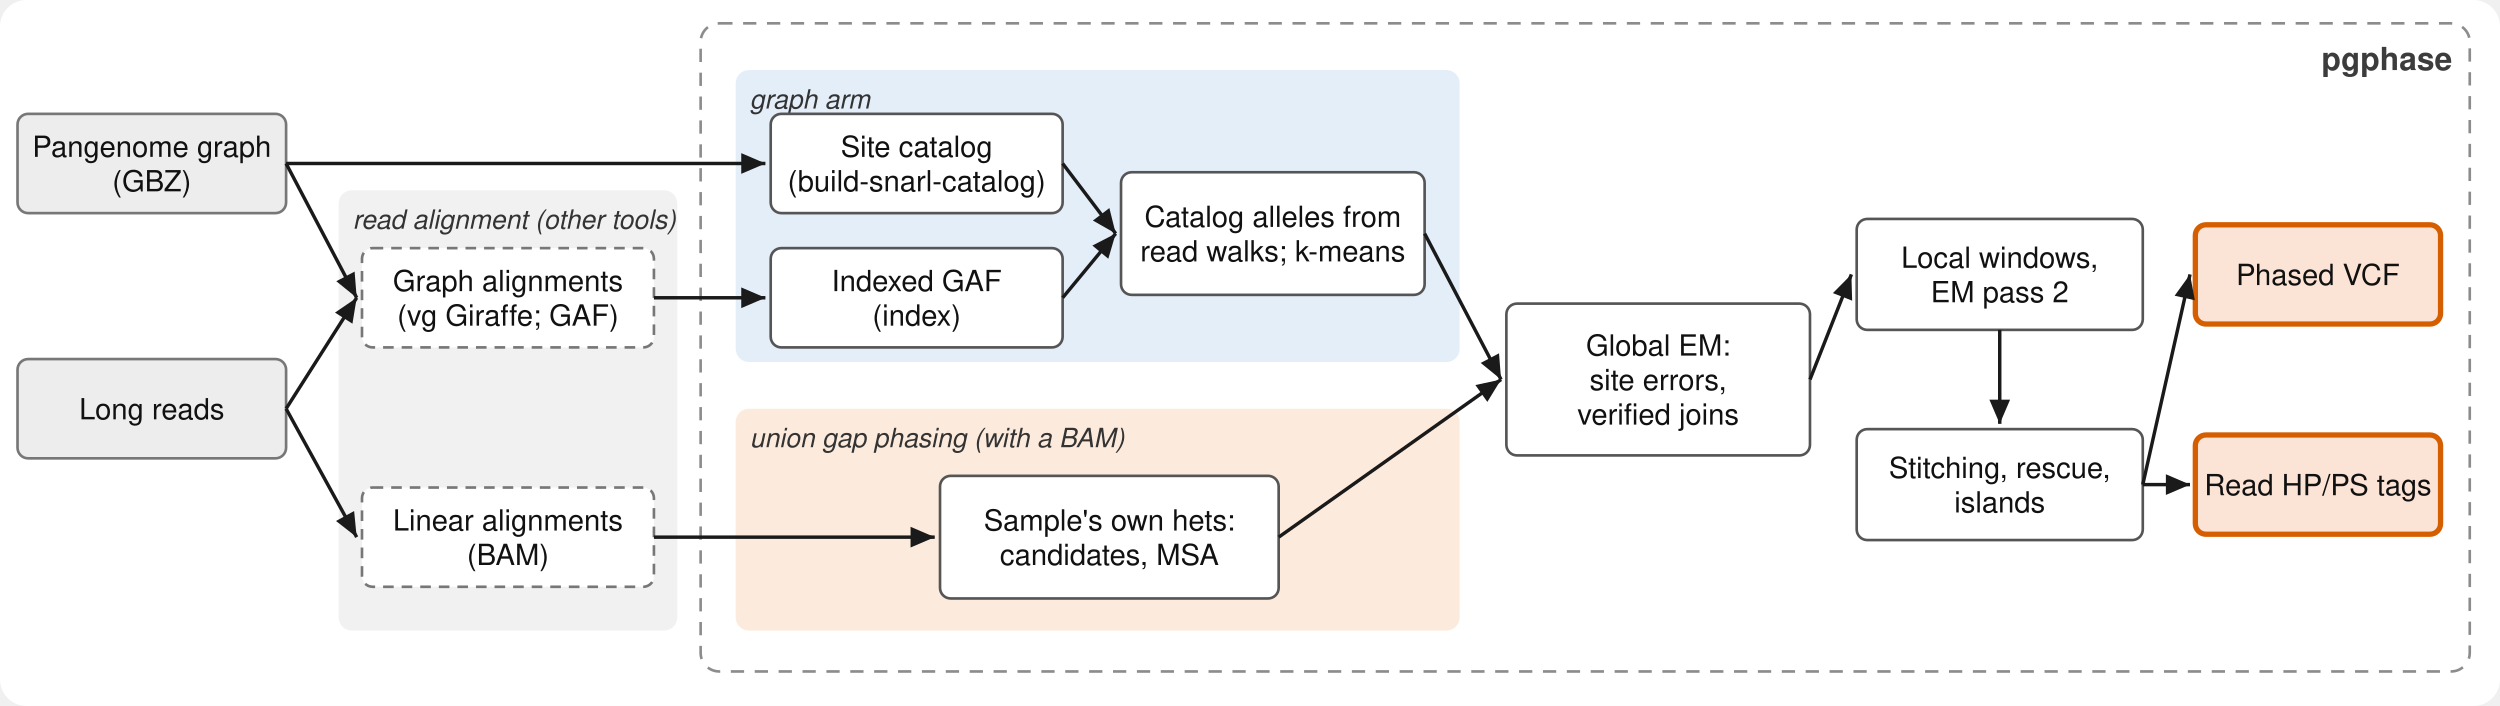
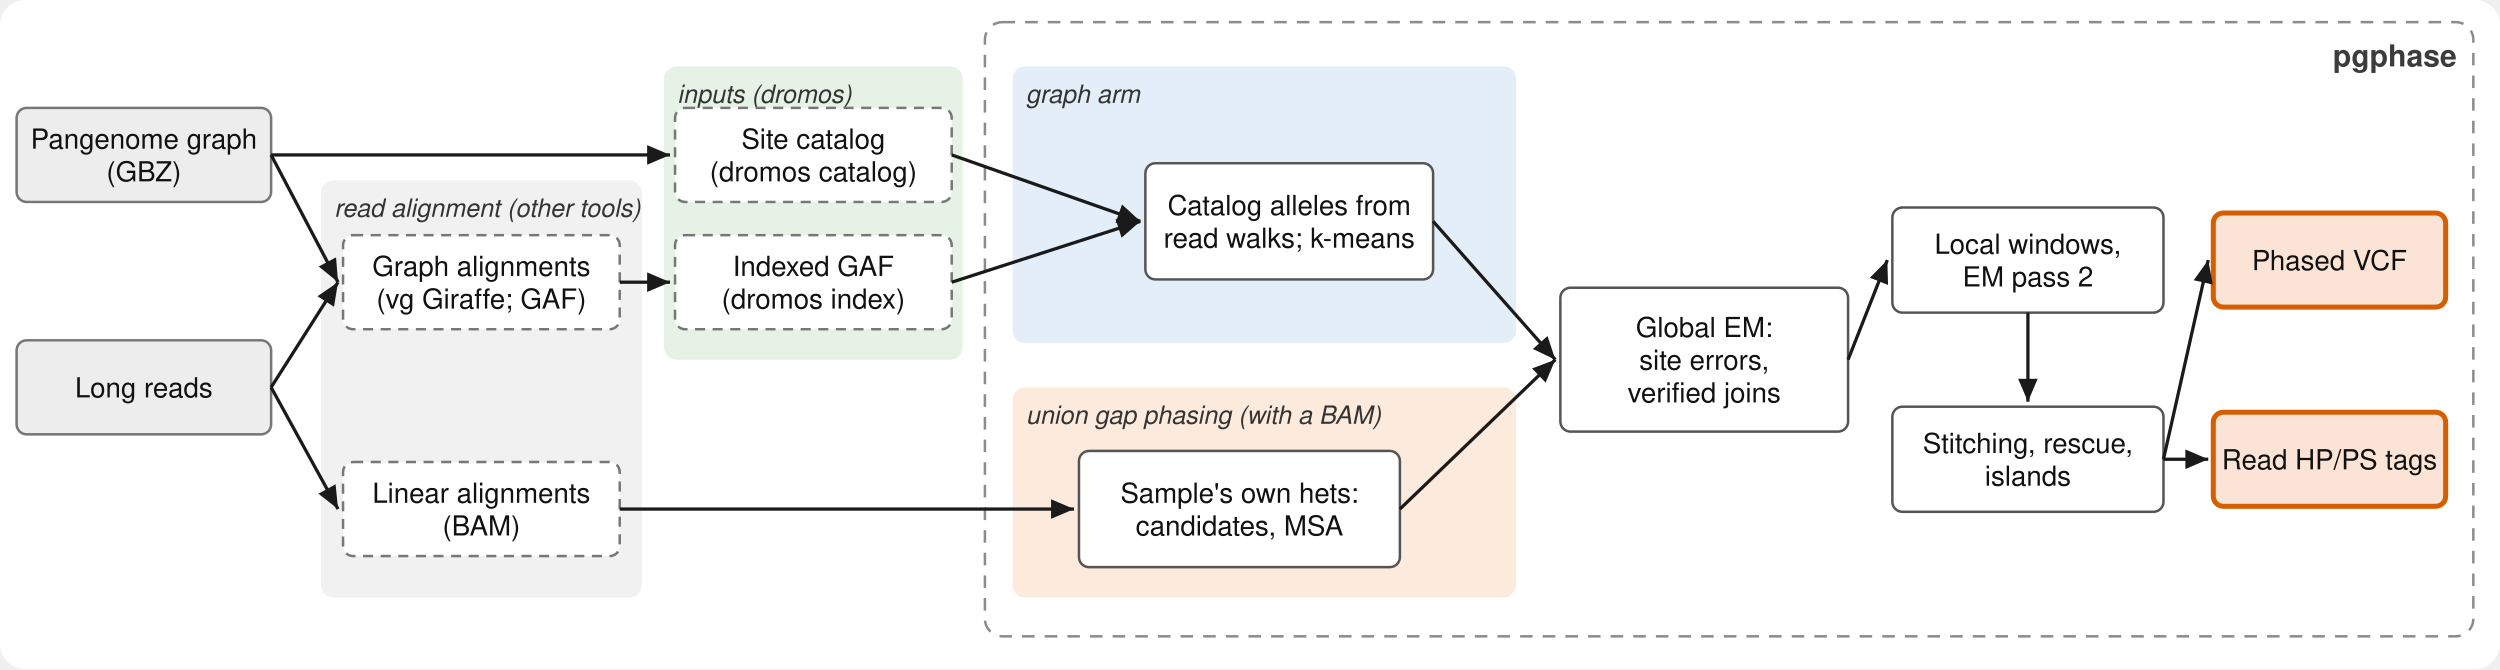
- <svg xmlns="http://www.w3.org/2000/svg" style="color:#1a1a1a;font-family:Helvetica,Arial,sans-serif" viewBox="0 0 942 266" class="chart" role="img" aria-label="pgphase pipeline">
+ <svg xmlns="http://www.w3.org/2000/svg" style="color:#1a1a1a;font-family:Helvetica,Arial,sans-serif" viewBox="0 0 994 266" class="chart" role="img" aria-label="pgphase pipeline">
  <rect x="0" y="0" width="100%" height="100%" rx="10" fill="#ffffff" />
  <defs>
    <marker id="ah" markerWidth="8" markerHeight="8" refX="7" refY="3" orient="auto">
      <path d="M0,0 L7,3 L0,6 z" fill="currentColor" />
    </marker>
  </defs>
-   <rect x="264.0" y="8.8" width="666.6" height="244.2" rx="7" fill="none" stroke="currentColor" stroke-opacity=".5" stroke-dasharray="5 4" />
-   <text x="924.0" y="26.4" text-anchor="end" font-size="12" font-weight="700" fill="currentColor" fill-opacity=".85">pgphase</text>
+   <rect x="391.6" y="8.8" width="591.8" height="244.2" rx="7" fill="none" stroke="currentColor" stroke-opacity=".5" stroke-dasharray="5 4" />
+   <text x="976.8" y="26.4" text-anchor="end" font-size="12" font-weight="700" fill="currentColor" fill-opacity=".85">pgphase</text>
  <rect x="127.6" y="71.7" width="127.6" height="165.9" rx="5" fill="#F1F1F1" />
  <text x="132.9" y="86.2" font-size="10" font-style="italic" fill="#333">read alignment (other tools)</text>
-   <rect x="277.2" y="26.4" width="272.8" height="110.0" rx="5" fill="#E3EEF9" />
-   <text x="282.5" y="40.9" font-size="10" font-style="italic" fill="#333">graph arm</text>
-   <rect x="277.2" y="154.0" width="272.8" height="83.6" rx="5" fill="#FCEBDD" />
-   <text x="282.5" y="168.5" font-size="10" font-style="italic" fill="#333">union gap phasing (with a BAM)</text>
+   <rect x="264.0" y="26.4" width="118.8" height="116.6" rx="5" fill="#E6F2E6" />
+   <text x="269.3" y="40.9" font-size="10" font-style="italic" fill="#333">inputs (dromos)</text>
+   <rect x="402.6" y="26.4" width="200.2" height="110.0" rx="5" fill="#E3EEF9" />
+   <text x="407.9" y="40.9" font-size="10" font-style="italic" fill="#333">graph arm</text>
+   <rect x="402.6" y="154.0" width="200.2" height="83.6" rx="5" fill="#FCEBDD" />
+   <text x="407.9" y="168.5" font-size="10" font-style="italic" fill="#333">union gap phasing (with a BAM)</text>
  <rect x="6.6" y="42.9" width="101.2" height="37.4" rx="4" fill="#EDEDED" stroke="#777" stroke-width="1" />
  <text x="57.2" y="59.1" text-anchor="middle" font-size="11" fill="#111">Pangenome graph</text>
  <text x="57.2" y="72.1" text-anchor="middle" font-size="11" fill="#111">(GBZ)</text>
  <rect x="6.6" y="135.3" width="101.2" height="37.4" rx="4" fill="#EDEDED" stroke="#777" stroke-width="1" />
  <text x="57.2" y="158.0" text-anchor="middle" font-size="11" fill="#111">Long reads</text>
  <rect x="136.4" y="93.5" width="110.0" height="37.4" rx="4" fill="#FFFFFF" stroke="#777" stroke-width="1" stroke-dasharray="4 3" />
  <text x="191.4" y="109.7" text-anchor="middle" font-size="11" fill="#111">Graph alignments</text>
  <text x="191.4" y="122.7" text-anchor="middle" font-size="11" fill="#111">(vg Giraffe; GAF)</text>
  <rect x="136.4" y="183.7" width="110.0" height="37.4" rx="4" fill="#FFFFFF" stroke="#777" stroke-width="1" stroke-dasharray="4 3" />
  <text x="191.4" y="199.9" text-anchor="middle" font-size="11" fill="#111">Linear alignments</text>
  <text x="191.4" y="212.9" text-anchor="middle" font-size="11" fill="#111">(BAM)</text>
-   <rect x="290.4" y="42.9" width="110.0" height="37.4" rx="4" fill="#FFFFFF" stroke="#555" stroke-width="1" />
-   <text x="345.4" y="59.1" text-anchor="middle" font-size="11" fill="#111">Site catalog</text>
-   <text x="345.4" y="72.1" text-anchor="middle" font-size="11" fill="#111">(build-snarl-catalog)</text>
-   <rect x="290.4" y="93.5" width="110.0" height="37.4" rx="4" fill="#FFFFFF" stroke="#555" stroke-width="1" />
-   <text x="345.4" y="109.7" text-anchor="middle" font-size="11" fill="#111">Indexed GAF</text>
-   <text x="345.4" y="122.7" text-anchor="middle" font-size="11" fill="#111">(index)</text>
-   <rect x="422.4" y="64.9" width="114.4" height="46.2" rx="4" fill="#FFFFFF" stroke="#555" stroke-width="1" />
-   <text x="479.6" y="85.5" text-anchor="middle" font-size="11" fill="#111">Catalog alleles from</text>
-   <text x="479.6" y="98.5" text-anchor="middle" font-size="11" fill="#111">read walks; k-means</text>
-   <rect x="354.2" y="179.3" width="127.6" height="46.2" rx="4" fill="#FFFFFF" stroke="#555" stroke-width="1" />
-   <text x="418.0" y="199.9" text-anchor="middle" font-size="11" fill="#111">Sample's own hets:</text>
-   <text x="418.0" y="212.9" text-anchor="middle" font-size="11" fill="#111">candidates, MSA</text>
-   <rect x="567.6" y="114.4" width="114.4" height="57.2" rx="4" fill="#FFFFFF" stroke="#555" stroke-width="1" />
-   <text x="624.8" y="134.0" text-anchor="middle" font-size="11" fill="#111">Global EM:</text>
-   <text x="624.8" y="147.0" text-anchor="middle" font-size="11" fill="#111">site errors,</text>
-   <text x="624.8" y="160.0" text-anchor="middle" font-size="11" fill="#111">verified joins</text>
-   <rect x="699.6" y="82.5" width="107.8" height="41.8" rx="4" fill="#FFFFFF" stroke="#555" stroke-width="1" />
-   <text x="753.5" y="100.9" text-anchor="middle" font-size="11" fill="#111">Local windows,</text>
-   <text x="753.5" y="113.9" text-anchor="middle" font-size="11" fill="#111">EM pass 2</text>
-   <rect x="699.6" y="161.7" width="107.8" height="41.8" rx="4" fill="#FFFFFF" stroke="#555" stroke-width="1" />
-   <text x="753.5" y="180.1" text-anchor="middle" font-size="11" fill="#111">Stitching, rescue,</text>
-   <text x="753.5" y="193.1" text-anchor="middle" font-size="11" fill="#111">islands</text>
-   <rect x="827.2" y="84.7" width="92.4" height="37.4" rx="4" fill="#FBE3D6" stroke="#D55E00" stroke-width="2" />
-   <text x="873.4" y="107.4" text-anchor="middle" font-size="11" fill="#111">Phased VCF</text>
-   <rect x="827.2" y="163.9" width="92.4" height="37.4" rx="4" fill="#FBE3D6" stroke="#D55E00" stroke-width="2" />
-   <text x="873.4" y="186.6" text-anchor="middle" font-size="11" fill="#111">Read HP/PS tags</text>
-   <line x1="107.8" y1="61.6" x2="288.4" y2="61.6" stroke="currentColor" stroke-width="1.3" marker-end="url(#ah)" />
+   <rect x="268.4" y="42.9" width="110.0" height="37.4" rx="4" fill="#FFFFFF" stroke="#777" stroke-width="1" stroke-dasharray="4 3" />
+   <text x="323.4" y="59.1" text-anchor="middle" font-size="11" fill="#111">Site catalog</text>
+   <text x="323.4" y="72.1" text-anchor="middle" font-size="11" fill="#111">(dromos catalog)</text>
+   <rect x="268.4" y="93.5" width="110.0" height="37.4" rx="4" fill="#FFFFFF" stroke="#777" stroke-width="1" stroke-dasharray="4 3" />
+   <text x="323.4" y="109.7" text-anchor="middle" font-size="11" fill="#111">Indexed GAF</text>
+   <text x="323.4" y="122.7" text-anchor="middle" font-size="11" fill="#111">(dromos index)</text>
+   <rect x="455.4" y="64.9" width="114.4" height="46.2" rx="4" fill="#FFFFFF" stroke="#555" stroke-width="1" />
+   <text x="512.6" y="85.5" text-anchor="middle" font-size="11" fill="#111">Catalog alleles from</text>
+   <text x="512.6" y="98.5" text-anchor="middle" font-size="11" fill="#111">read walks; k-means</text>
+   <rect x="429.0" y="179.3" width="127.6" height="46.2" rx="4" fill="#FFFFFF" stroke="#555" stroke-width="1" />
+   <text x="492.8" y="199.9" text-anchor="middle" font-size="11" fill="#111">Sample's own hets:</text>
+   <text x="492.8" y="212.9" text-anchor="middle" font-size="11" fill="#111">candidates, MSA</text>
+   <rect x="620.4" y="114.4" width="114.4" height="57.2" rx="4" fill="#FFFFFF" stroke="#555" stroke-width="1" />
+   <text x="677.6" y="134.0" text-anchor="middle" font-size="11" fill="#111">Global EM:</text>
+   <text x="677.6" y="147.0" text-anchor="middle" font-size="11" fill="#111">site errors,</text>
+   <text x="677.6" y="160.0" text-anchor="middle" font-size="11" fill="#111">verified joins</text>
+   <rect x="752.4" y="82.5" width="107.8" height="41.8" rx="4" fill="#FFFFFF" stroke="#555" stroke-width="1" />
+   <text x="806.3" y="100.9" text-anchor="middle" font-size="11" fill="#111">Local windows,</text>
+   <text x="806.3" y="113.9" text-anchor="middle" font-size="11" fill="#111">EM pass 2</text>
+   <rect x="752.4" y="161.7" width="107.8" height="41.8" rx="4" fill="#FFFFFF" stroke="#555" stroke-width="1" />
+   <text x="806.3" y="180.1" text-anchor="middle" font-size="11" fill="#111">Stitching, rescue,</text>
+   <text x="806.3" y="193.1" text-anchor="middle" font-size="11" fill="#111">islands</text>
+   <rect x="880.0" y="84.7" width="92.4" height="37.4" rx="4" fill="#FBE3D6" stroke="#D55E00" stroke-width="2" />
+   <text x="926.2" y="107.4" text-anchor="middle" font-size="11" fill="#111">Phased VCF</text>
+   <rect x="880.0" y="163.9" width="92.4" height="37.4" rx="4" fill="#FBE3D6" stroke="#D55E00" stroke-width="2" />
+   <text x="926.2" y="186.6" text-anchor="middle" font-size="11" fill="#111">Read HP/PS tags</text>
+   <line x1="107.8" y1="61.6" x2="266.4" y2="61.6" stroke="currentColor" stroke-width="1.3" marker-end="url(#ah)" />
  <line x1="107.8" y1="61.6" x2="134.4" y2="112.2" stroke="currentColor" stroke-width="1.3" marker-end="url(#ah)" />
  <line x1="107.8" y1="154.0" x2="134.4" y2="112.2" stroke="currentColor" stroke-width="1.3" marker-end="url(#ah)" />
  <line x1="107.8" y1="154.0" x2="134.4" y2="202.4" stroke="currentColor" stroke-width="1.3" marker-end="url(#ah)" />
-   <line x1="246.4" y1="112.2" x2="288.4" y2="112.2" stroke="currentColor" stroke-width="1.3" marker-end="url(#ah)" />
-   <line x1="400.4" y1="61.6" x2="420.4" y2="88.0" stroke="currentColor" stroke-width="1.3" marker-end="url(#ah)" />
-   <line x1="400.4" y1="112.2" x2="420.4" y2="88.0" stroke="currentColor" stroke-width="1.3" marker-end="url(#ah)" />
-   <line x1="246.4" y1="202.4" x2="352.2" y2="202.4" stroke="currentColor" stroke-width="1.3" marker-end="url(#ah)" />
-   <line x1="536.8" y1="88.0" x2="565.6" y2="143.0" stroke="currentColor" stroke-width="1.3" marker-end="url(#ah)" />
-   <line x1="481.8" y1="202.4" x2="565.6" y2="143.0" stroke="currentColor" stroke-width="1.3" marker-end="url(#ah)" />
-   <line x1="682.0" y1="143.0" x2="697.6" y2="103.4" stroke="currentColor" stroke-width="1.3" marker-end="url(#ah)" />
-   <line x1="753.5" y1="124.3" x2="753.5" y2="159.7" stroke="currentColor" stroke-width="1.3" marker-end="url(#ah)" />
-   <line x1="807.4" y1="182.6" x2="825.2" y2="103.4" stroke="currentColor" stroke-width="1.3" marker-end="url(#ah)" />
-   <line x1="807.4" y1="182.6" x2="825.2" y2="182.6" stroke="currentColor" stroke-width="1.3" marker-end="url(#ah)" />
+   <line x1="246.4" y1="112.2" x2="266.4" y2="112.2" stroke="currentColor" stroke-width="1.3" marker-end="url(#ah)" />
+   <line x1="378.4" y1="61.6" x2="453.4" y2="88.0" stroke="currentColor" stroke-width="1.3" marker-end="url(#ah)" />
+   <line x1="378.4" y1="112.2" x2="453.4" y2="88.0" stroke="currentColor" stroke-width="1.3" marker-end="url(#ah)" />
+   <line x1="246.4" y1="202.4" x2="427.0" y2="202.4" stroke="currentColor" stroke-width="1.3" marker-end="url(#ah)" />
+   <line x1="569.8" y1="88.0" x2="618.4" y2="143.0" stroke="currentColor" stroke-width="1.3" marker-end="url(#ah)" />
+   <line x1="556.6" y1="202.4" x2="618.4" y2="143.0" stroke="currentColor" stroke-width="1.3" marker-end="url(#ah)" />
+   <line x1="734.8" y1="143.0" x2="750.4" y2="103.4" stroke="currentColor" stroke-width="1.3" marker-end="url(#ah)" />
+   <line x1="806.3" y1="124.3" x2="806.3" y2="159.7" stroke="currentColor" stroke-width="1.3" marker-end="url(#ah)" />
+   <line x1="860.2" y1="182.6" x2="878.0" y2="103.4" stroke="currentColor" stroke-width="1.3" marker-end="url(#ah)" />
+   <line x1="860.2" y1="182.6" x2="878.0" y2="182.6" stroke="currentColor" stroke-width="1.3" marker-end="url(#ah)" />
</svg>
